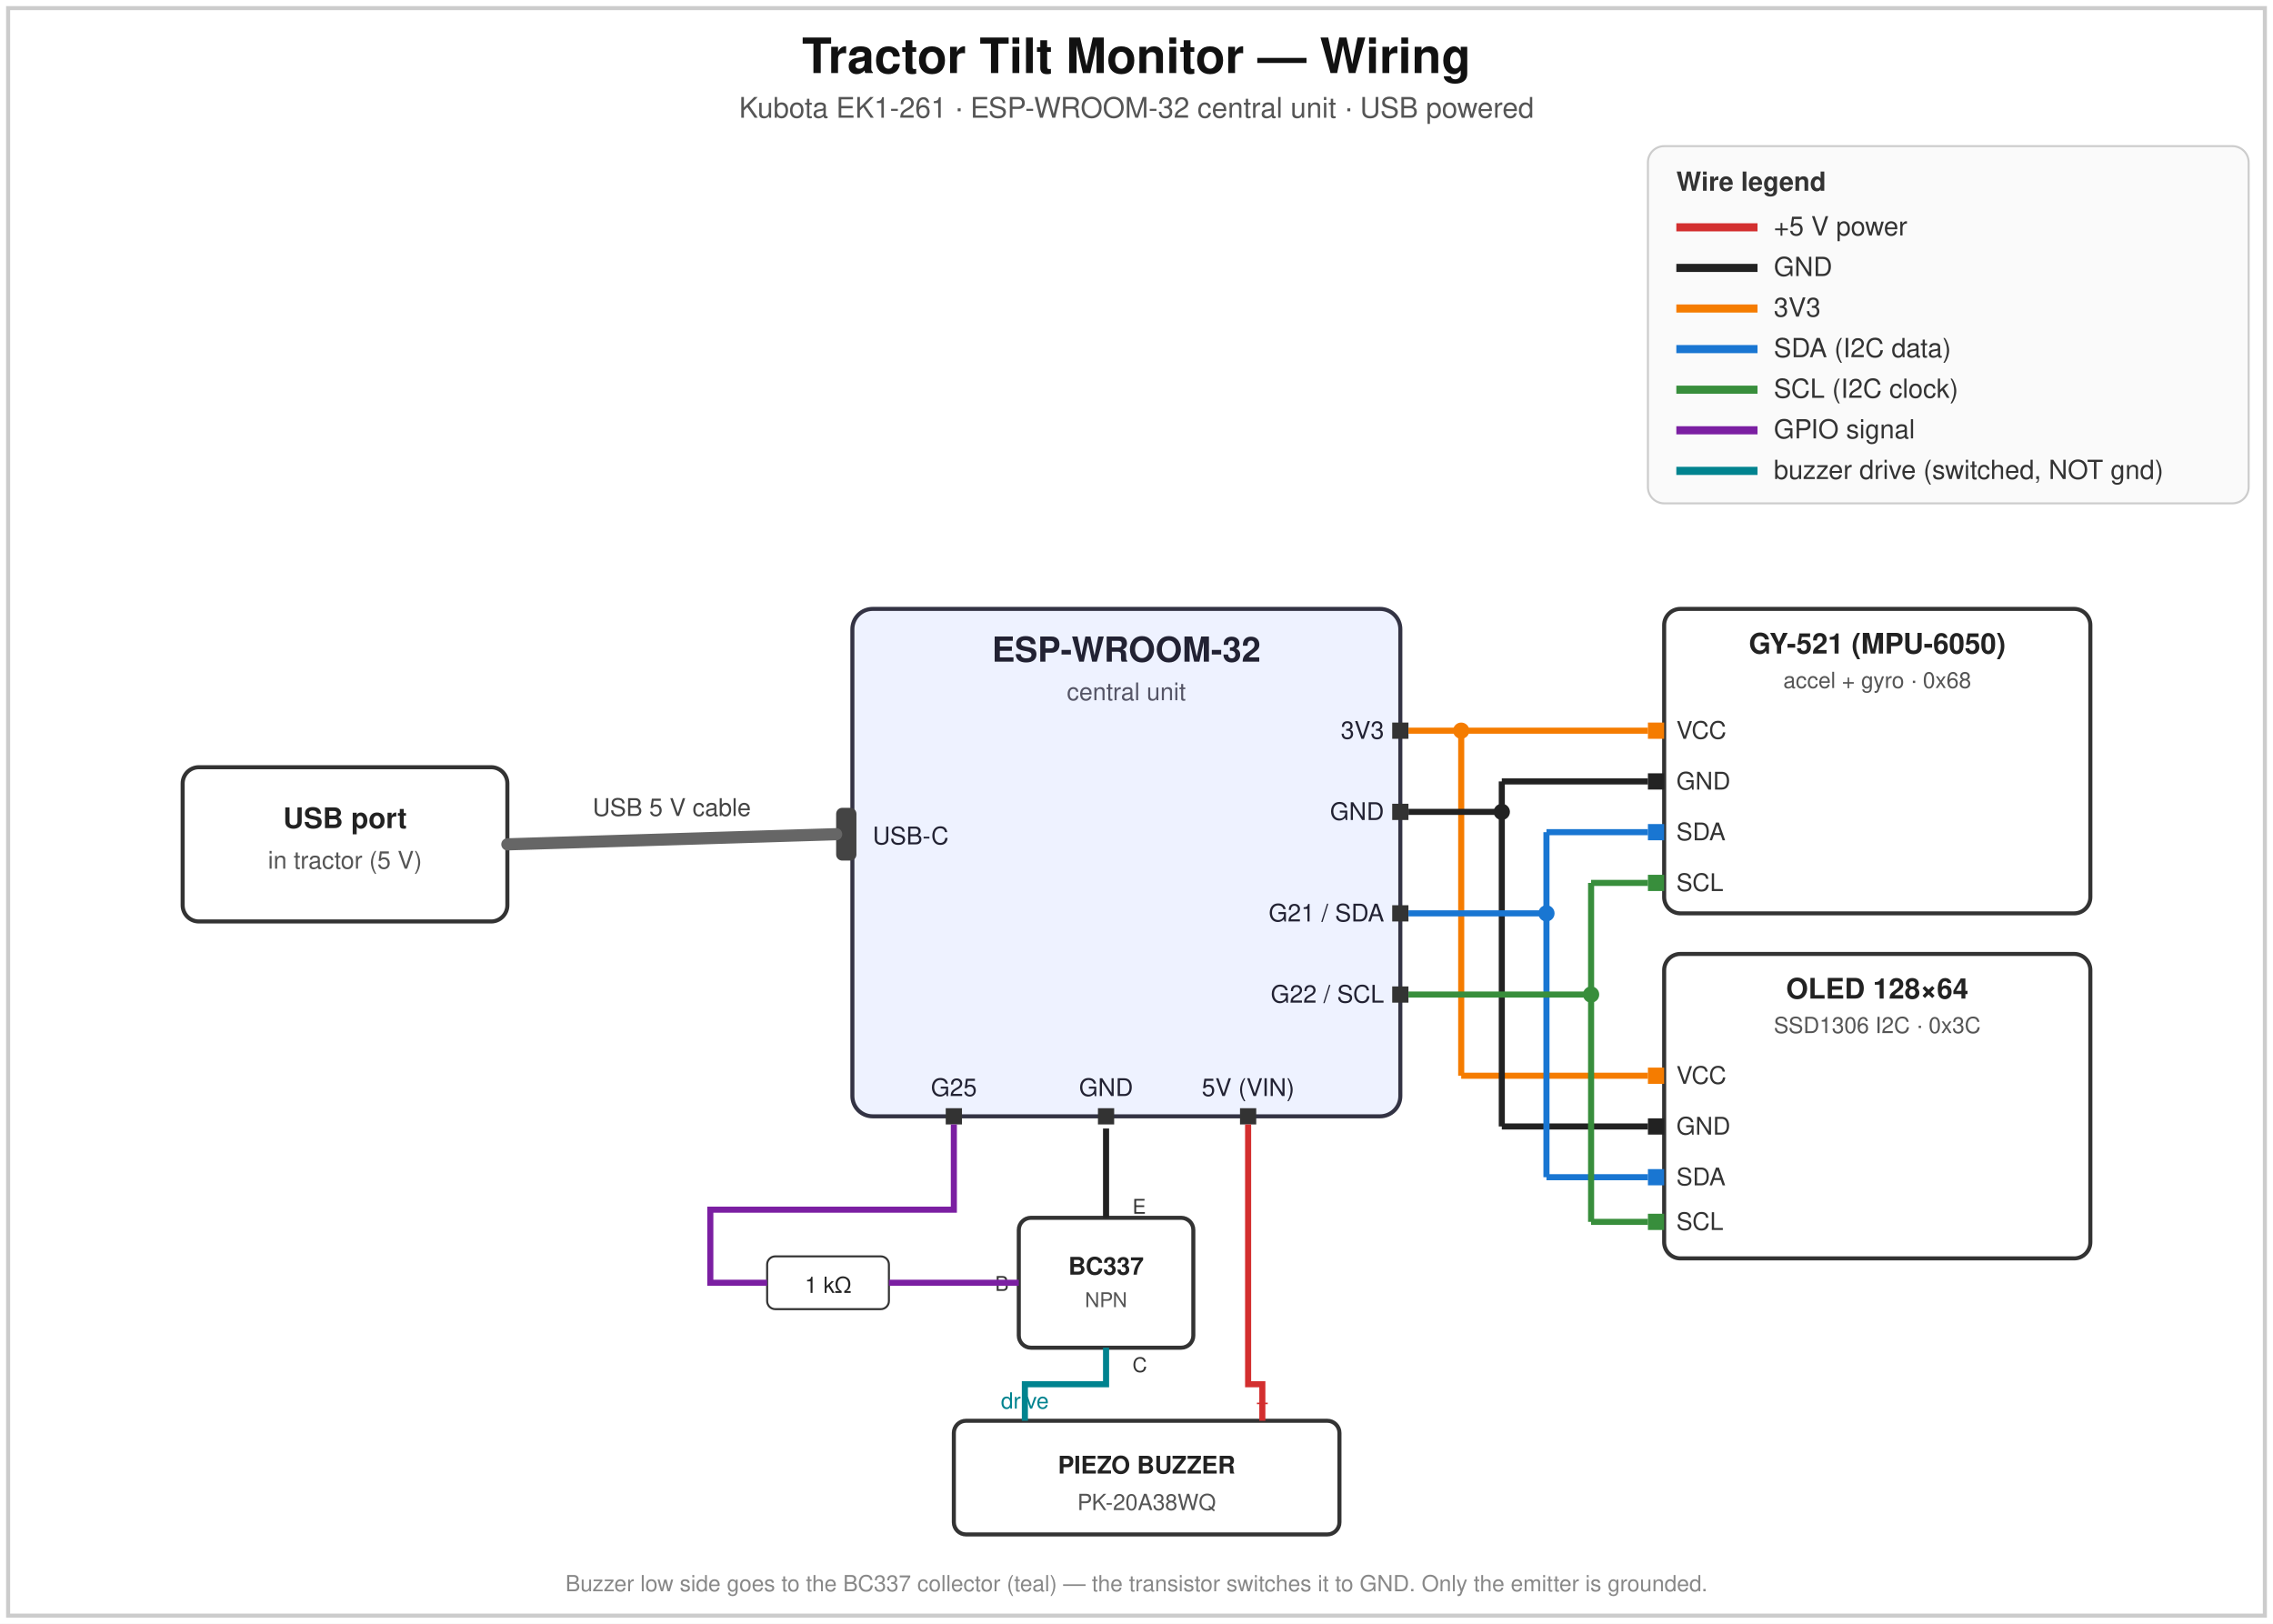
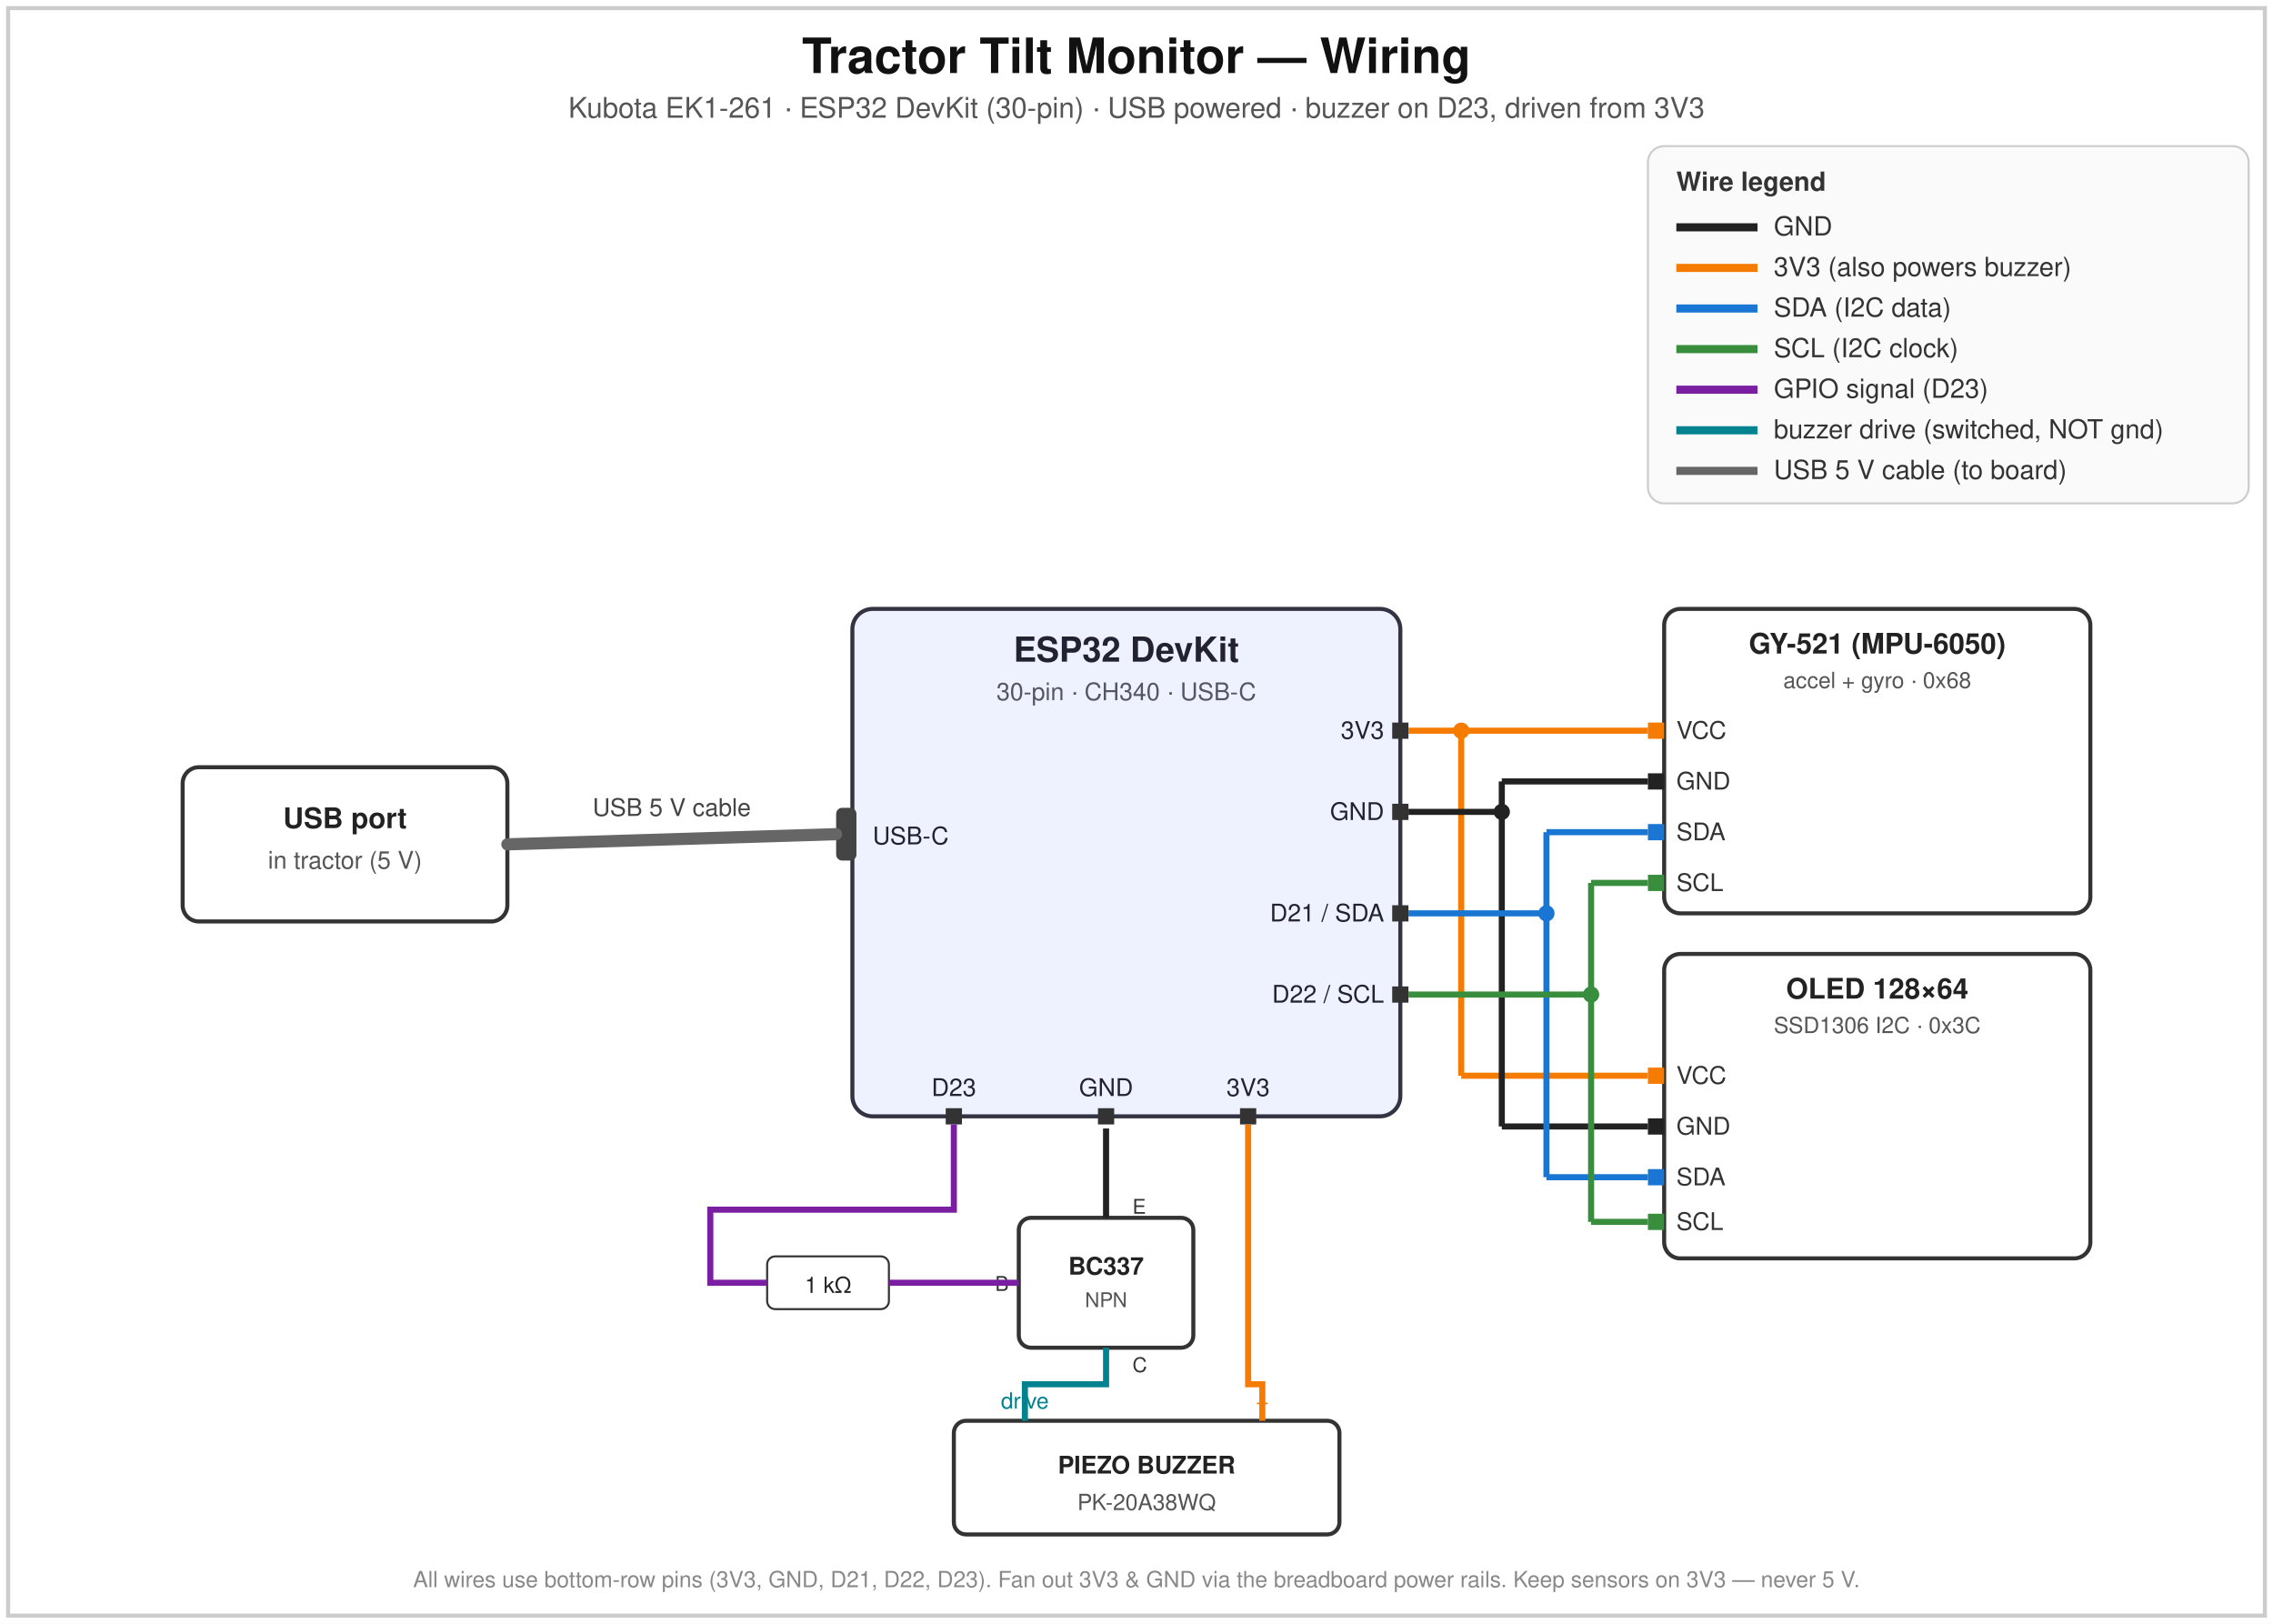
<svg xmlns="http://www.w3.org/2000/svg" viewBox="0 0 1120 800" font-family="Helvetica, Arial, sans-serif">
  <rect x="0" y="0" width="1120" height="800" fill="#ffffff" />
  <rect x="4" y="4" width="1112" height="792" fill="none" stroke="#cccccc" stroke-width="2" />
  <text x="560" y="36" text-anchor="middle" font-size="24" font-weight="bold" fill="#111">Tractor Tilt Monitor — Wiring</text>
-   <text x="560" y="58" text-anchor="middle" font-size="14" fill="#555">Kubota EK1-261 · ESP-WROOM-32 central unit · USB powered</text>
+   <text x="560" y="58" text-anchor="middle" font-size="14" fill="#555">Kubota EK1-261 · ESP32 DevKit (30-pin) · USB powered · buzzer on D23, driven from 3V3</text>
  <rect x="812" y="72" width="296" height="176" rx="8" fill="#fafafa" stroke="#ccc" />
  <text x="826" y="94" font-size="13" font-weight="bold" fill="#333">Wire legend</text>
-   <line x1="826" y1="112" x2="866" y2="112" stroke="#d32f2f" stroke-width="4" />
-   <text x="874" y="116" font-size="13" fill="#333">+5 V power</text>
-   <line x1="826" y1="132" x2="866" y2="132" stroke="#222222" stroke-width="4" />
-   <text x="874" y="136" font-size="13" fill="#333">GND</text>
-   <line x1="826" y1="152" x2="866" y2="152" stroke="#f57c00" stroke-width="4" />
-   <text x="874" y="156" font-size="13" fill="#333">3V3</text>
-   <line x1="826" y1="172" x2="866" y2="172" stroke="#1976d2" stroke-width="4" />
-   <text x="874" y="176" font-size="13" fill="#333">SDA (I2C data)</text>
-   <line x1="826" y1="192" x2="866" y2="192" stroke="#388e3c" stroke-width="4" />
-   <text x="874" y="196" font-size="13" fill="#333">SCL (I2C clock)</text>
-   <line x1="826" y1="212" x2="866" y2="212" stroke="#7b1fa2" stroke-width="4" />
-   <text x="874" y="216" font-size="13" fill="#333">GPIO signal</text>
-   <line x1="826" y1="232" x2="866" y2="232" stroke="#00838f" stroke-width="4" />
-   <text x="874" y="236" font-size="13" fill="#333">buzzer drive (switched, NOT gnd)</text>
+   <line x1="826" y1="112" x2="866" y2="112" stroke="#222222" stroke-width="4" />
+   <text x="874" y="116" font-size="13" fill="#333">GND</text>
+   <line x1="826" y1="132" x2="866" y2="132" stroke="#f57c00" stroke-width="4" />
+   <text x="874" y="136" font-size="13" fill="#333">3V3 (also powers buzzer)</text>
+   <line x1="826" y1="152" x2="866" y2="152" stroke="#1976d2" stroke-width="4" />
+   <text x="874" y="156" font-size="13" fill="#333">SDA (I2C data)</text>
+   <line x1="826" y1="172" x2="866" y2="172" stroke="#388e3c" stroke-width="4" />
+   <text x="874" y="176" font-size="13" fill="#333">SCL (I2C clock)</text>
+   <line x1="826" y1="192" x2="866" y2="192" stroke="#7b1fa2" stroke-width="4" />
+   <text x="874" y="196" font-size="13" fill="#333">GPIO signal (D23)</text>
+   <line x1="826" y1="212" x2="866" y2="212" stroke="#00838f" stroke-width="4" />
+   <text x="874" y="216" font-size="13" fill="#333">buzzer drive (switched, NOT gnd)</text>
+   <line x1="826" y1="232" x2="866" y2="232" stroke="#666666" stroke-width="4" />
+   <text x="874" y="236" font-size="13" fill="#333">USB 5 V cable (to board)</text>
  <rect x="420" y="300" width="270" height="250" rx="10" fill="#eef2ff" stroke="#334" stroke-width="2" />
-   <text x="555" y="326" text-anchor="middle" font-size="17" font-weight="bold" fill="#223">ESP-WROOM-32</text>
-   <text x="555" y="345" text-anchor="middle" font-size="12" fill="#556">central unit</text>
+   <text x="555" y="326" text-anchor="middle" font-size="17" font-weight="bold" fill="#223">ESP32 DevKit</text>
+   <text x="555" y="345" text-anchor="middle" font-size="12" fill="#556">30-pin · CH340 · USB-C</text>
  <rect x="412" y="398" width="10" height="26" rx="3" fill="#444" />
  <text x="430" y="416" font-size="12" fill="#223">USB-C</text>
  <rect x="686" y="356" width="8" height="8" fill="#333" />
  <text x="682" y="364" font-size="12" text-anchor="end" fill="#223">3V3</text>
  <rect x="686" y="396" width="8" height="8" fill="#333" />
  <text x="682" y="404" font-size="12" text-anchor="end" fill="#223">GND</text>
  <rect x="686" y="446" width="8" height="8" fill="#333" />
-   <text x="682" y="454" font-size="12" text-anchor="end" fill="#223">G21 / SDA</text>
+   <text x="682" y="454" font-size="12" text-anchor="end" fill="#223">D21 / SDA</text>
  <rect x="686" y="486" width="8" height="8" fill="#333" />
-   <text x="682" y="494" font-size="12" text-anchor="end" fill="#223">G22 / SCL</text>
+   <text x="682" y="494" font-size="12" text-anchor="end" fill="#223">D22 / SCL</text>
  <rect x="466" y="546" width="8" height="8" fill="#333" />
-   <text x="470" y="540" font-size="12" text-anchor="middle" fill="#223">G25</text>
+   <text x="470" y="540" font-size="12" text-anchor="middle" fill="#223">D23</text>
  <rect x="541" y="546" width="8" height="8" fill="#333" />
  <text x="545" y="540" font-size="12" text-anchor="middle" fill="#223">GND</text>
  <rect x="611" y="546" width="8" height="8" fill="#333" />
-   <text x="615" y="540" font-size="12" text-anchor="middle" fill="#223">5V (VIN)</text>
+   <text x="615" y="540" font-size="12" text-anchor="middle" fill="#223">3V3</text>
  <rect x="90" y="378" width="160" height="76" rx="8" fill="#fff" stroke="#333" stroke-width="2" />
  <text x="170" y="408" text-anchor="middle" font-size="14" font-weight="bold" fill="#222">USB port</text>
  <text x="170" y="428" text-anchor="middle" font-size="12" fill="#555">in tractor (5 V)</text>
  <polyline points="250,416 412,411" fill="none" stroke="#666" stroke-width="6" stroke-linecap="round" />
  <text x="331" y="402" text-anchor="middle" font-size="12" fill="#444">USB 5 V cable</text>
  <rect x="820" y="300" width="210" height="150" rx="8" fill="#fff" stroke="#333" stroke-width="2" />
  <text x="925" y="322" text-anchor="middle" font-size="14" font-weight="bold" fill="#222">GY-521 (MPU-6050)</text>
  <text x="925" y="339" text-anchor="middle" font-size="11" fill="#555">accel + gyro · 0x68</text>
  <text x="826" y="364" font-size="12" fill="#333">VCC</text>
  <text x="826" y="389" font-size="12" fill="#333">GND</text>
  <text x="826" y="414" font-size="12" fill="#333">SDA</text>
  <text x="826" y="439" font-size="12" fill="#333">SCL</text>
  <rect x="812" y="356" width="8" height="8" fill="#f57c00" />
  <rect x="812" y="381" width="8" height="8" fill="#222" />
  <rect x="812" y="406" width="8" height="8" fill="#1976d2" />
  <rect x="812" y="431" width="8" height="8" fill="#388e3c" />
  <rect x="820" y="470" width="210" height="150" rx="8" fill="#fff" stroke="#333" stroke-width="2" />
  <text x="925" y="492" text-anchor="middle" font-size="14" font-weight="bold" fill="#222">OLED 128×64</text>
  <text x="925" y="509" text-anchor="middle" font-size="11" fill="#555">SSD1306 I2C · 0x3C</text>
  <text x="826" y="534" font-size="12" fill="#333">VCC</text>
  <text x="826" y="559" font-size="12" fill="#333">GND</text>
  <text x="826" y="584" font-size="12" fill="#333">SDA</text>
  <text x="826" y="606" font-size="12" fill="#333">SCL</text>
  <rect x="812" y="526" width="8" height="8" fill="#f57c00" />
  <rect x="812" y="551" width="8" height="8" fill="#222" />
  <rect x="812" y="576" width="8" height="8" fill="#1976d2" />
  <rect x="812" y="598" width="8" height="8" fill="#388e3c" />
  <polyline points="694,360 720,360" fill="none" stroke="#f57c00" stroke-width="3" />
  <polyline points="720,360 720,530" fill="none" stroke="#f57c00" stroke-width="3" />
  <polyline points="720,360 812,360" fill="none" stroke="#f57c00" stroke-width="3" />
  <polyline points="720,530 812,530" fill="none" stroke="#f57c00" stroke-width="3" />
  <circle cx="720" cy="360" r="4" fill="#f57c00" />
  <polyline points="694,400 740,400" fill="none" stroke="#222222" stroke-width="3" />
  <polyline points="740,385 740,555" fill="none" stroke="#222222" stroke-width="3" />
  <polyline points="740,385 812,385" fill="none" stroke="#222222" stroke-width="3" />
  <polyline points="740,555 812,555" fill="none" stroke="#222222" stroke-width="3" />
  <circle cx="740" cy="400" r="4" fill="#222222" />
  <polyline points="694,450 762,450" fill="none" stroke="#1976d2" stroke-width="3" />
  <polyline points="762,410 762,580" fill="none" stroke="#1976d2" stroke-width="3" />
  <polyline points="762,410 812,410" fill="none" stroke="#1976d2" stroke-width="3" />
  <polyline points="762,580 812,580" fill="none" stroke="#1976d2" stroke-width="3" />
  <circle cx="762" cy="450" r="4" fill="#1976d2" />
  <polyline points="694,490 784,490" fill="none" stroke="#388e3c" stroke-width="3" />
  <polyline points="784,435 784,602" fill="none" stroke="#388e3c" stroke-width="3" />
  <polyline points="784,435 812,435" fill="none" stroke="#388e3c" stroke-width="3" />
  <polyline points="784,602 812,602" fill="none" stroke="#388e3c" stroke-width="3" />
  <circle cx="784" cy="490" r="4" fill="#388e3c" />
  <rect x="502" y="600" width="86" height="64" rx="6" fill="#fff" stroke="#333" stroke-width="2" />
  <text x="545" y="628" text-anchor="middle" font-size="12" font-weight="bold" fill="#222">BC337</text>
  <text x="545" y="644" text-anchor="middle" font-size="10" fill="#555">NPN</text>
  <text x="558" y="598" font-size="10" fill="#333">E</text>
  <text x="558" y="676" font-size="10" fill="#333">C</text>
  <text x="497" y="636" font-size="10" text-anchor="end" fill="#333">B</text>
  <rect x="378" y="619" width="60" height="26" rx="4" fill="#fff" stroke="#333" />
  <text x="408" y="637" text-anchor="middle" font-size="11" fill="#222">1 kΩ</text>
  <rect x="470" y="700" width="190" height="56" rx="6" fill="#fff" stroke="#333" stroke-width="2" />
  <text x="565" y="726" text-anchor="middle" font-size="12" font-weight="bold" fill="#222">PIEZO BUZZER</text>
  <text x="565" y="744" text-anchor="middle" font-size="11" fill="#555">PK-20A38WQ</text>
  <text x="505" y="694" font-size="11" fill="#00838f" text-anchor="middle">drive</text>
-   <text x="622" y="694" font-size="11" fill="#d32f2f" text-anchor="middle">+</text>
+   <text x="622" y="694" font-size="11" fill="#f57c00" text-anchor="middle">+</text>
  <polyline points="545,600 545,556" fill="none" stroke="#222222" stroke-width="3" />
  <polyline points="470,554 470,596 350,596 350,632 378,632" fill="none" stroke="#7b1fa2" stroke-width="3" />
  <polyline points="438,632 502,632" fill="none" stroke="#7b1fa2" stroke-width="3" />
  <polyline points="545,664 545,682 505,682 505,700" fill="none" stroke="#00838f" stroke-width="3" />
-   <polyline points="615,554 615,682 622,682 622,700" fill="none" stroke="#d32f2f" stroke-width="3" />
-   <text x="560" y="784" text-anchor="middle" font-size="11" fill="#888">Buzzer low side goes to the BC337 collector (teal) — the transistor switches it to GND. Only the emitter is grounded.</text>
+   <polyline points="615,554 615,682 622,682 622,700" fill="none" stroke="#f57c00" stroke-width="3" />
+   <text x="560" y="782" text-anchor="middle" font-size="11" fill="#888">All wires use bottom-row pins (3V3, GND, D21, D22, D23). Fan out 3V3 &amp; GND via the breadboard power rails. Keep sensors on 3V3 — never 5 V.</text>
</svg>
